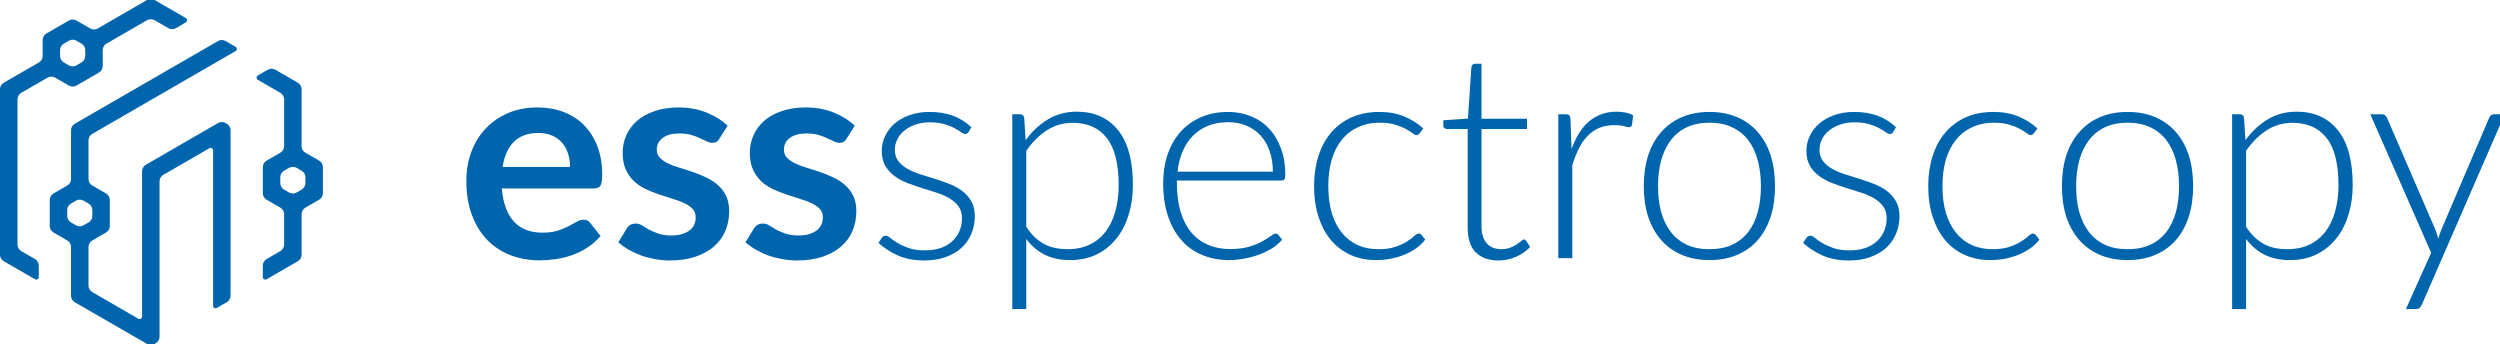
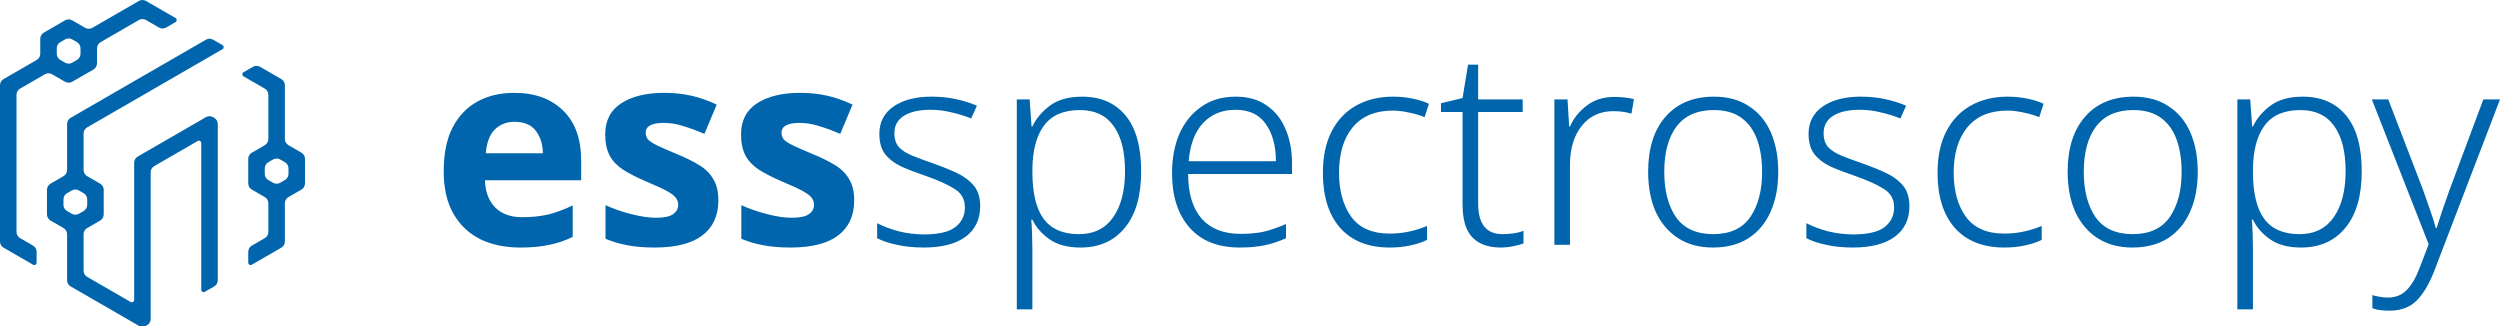
- <svg xmlns="http://www.w3.org/2000/svg" width="304.8mm" height="41.932mm" viewBox="0 0 304.8 41.932" version="1.1" id="svg8">
-   <defs id="defs2">
-     <rect x="-197.66" y="211.677" width="1288.502" height="366.454" id="rect10136" />
-     <rect x="-197.66" y="211.677" width="1288.502" height="366.454" id="rect11574" />
-   </defs>
-   <g id="layer1" transform="translate(-29.18991,-99.36845)">
-     <path id="path8254" style="fill:#0065ac;fill-opacity:1;fill-rule:evenodd;stroke:none;stroke-width:0.07px;stroke-linecap:butt;stroke-linejoin:miter;stroke-opacity:1" d="m 47.116,99.369 -6.011,3.471 a 0.916,0.916 0 0 1 -0.917,-2e-5 l -1.681,-0.971 a 0.916,0.916 0 0 0 -0.916,5e-5 l -2.746,1.586 a 0.917,0.917 0 0 0 -0.458,0.794 v 1.94 a 0.917,0.917 0 0 1 -0.458,0.794 l -4.281,2.473 a 0.917,0.917 0 0 0 -0.458,0.794 v 18.057 2.115 a 0.917,0.917 0 0 0 0.458,0.794 l 0.916,0.529 a 2286.869,2286.869 0 0 0 0.916,0.529 l 1.98,1.143 a 0.306,0.306 0 0 0 0.458,-0.265 v -1.403 a 0.917,0.917 0 0 0 -0.458,-0.794 l -1.681,-0.972 a 0.917,0.917 0 0 1 -0.458,-0.794 v -17.707 a 0.917,0.917 0 0 1 0.458,-0.794 l 3.214,-1.857 a 0.916,0.916 0 0 1 0.916,-1.1e-4 l 1.681,0.971 a 0.917,0.917 0 0 0 0.917,5e-5 l 2.747,-1.586 a 0.916,0.916 0 0 0 0.458,-0.794 v -1.94 a 0.917,0.917 0 0 1 0.458,-0.794 l 4.945,-2.857 a 0.916,0.916 0 0 1 0.917,-2.7e-4 l 1.683,0.971 a 0.917,0.917 0 0 0 0.917,-1.5e-4 l 1.214,-0.701 a 0.306,0.306 0 0 0 -4.8e-5,-0.529 l -3.814,-2.201 a 0.917,0.917 0 0 0 -0.917,6.2e-5 z m -8.609,4.961 0.617,0.357 a 0.917,0.917 0 0 1 0.458,0.794 v 0.707 a 0.917,0.917 0 0 1 -0.458,0.794 l -0.617,0.357 a 0.915,0.915 0 0 1 -0.916,0 l -0.617,-0.357 a 0.917,0.917 0 0 1 -0.458,-0.794 v -0.707 a 0.917,0.917 0 0 1 0.458,-0.794 l 0.617,-0.357 a 0.915,0.915 0 0 1 0.916,0 z m 17.271,0.039 -17.47,10.086 a 0.917,0.917 0 0 0 -0.458,0.794 v 5.94 a 0.917,0.917 0 0 1 -0.458,0.794 l -1.681,0.972 a 0.917,0.917 0 0 0 -0.458,0.794 v 3.172 a 0.917,0.917 0 0 0 0.458,0.794 l 1.681,0.972 a 0.917,0.917 0 0 1 0.458,0.794 v 5.94 a 0.917,0.917 0 0 0 0.458,0.794 l 0.916,0.529 a 2863.006,2863.006 0 0 0 0.916,0.529 l 6.976,4.027 a 0.917,0.917 0 0 0 0.917,1.4e-4 l 0.15,-0.086 a 0.916,0.916 0 0 0 0.458,-0.794 v -18.94 a 0.917,0.917 0 0 1 0.458,-0.794 l 5.613,-3.242 a 0.305,0.305 0 0 1 0.458,0.264 v 18.942 a 0.305,0.305 0 0 0 0.458,0.265 l 1.214,-0.701 a 0.917,0.917 0 0 0 0.458,-0.794 v -20.17 a 0.918,0.918 0 0 0 -0.458,-0.794 l -0.15,-0.087 a 0.915,0.915 0 0 0 -0.916,-4.6e-4 l -8.808,5.086 a 0.917,0.917 0 0 0 -0.458,0.794 v 17.711 a 0.305,0.305 0 0 1 -0.458,0.264 l -5.613,-3.242 a 0.917,0.917 0 0 1 -0.458,-0.794 v -4.707 a 0.917,0.917 0 0 1 0.458,-0.794 l 1.681,-0.972 a 0.917,0.917 0 0 0 0.458,-0.794 v -3.172 a 0.917,0.917 0 0 0 -0.458,-0.794 l -1.681,-0.972 a 0.917,0.917 0 0 1 -0.458,-0.794 v -4.707 a 0.917,0.917 0 0 1 0.458,-0.794 L 57.909,105.599 a 0.306,0.306 0 0 0 2e-6,-0.529 l -1.214,-0.701 a 0.916,0.916 0 0 0 -0.917,-4e-5 z m 6.062,3.5 -1.216,0.702 a 0.306,0.306 0 0 0 -1.79e-4,0.529 l 2.748,1.588 a 0.917,0.917 0 0 1 0.458,0.794 v 5.707 a 0.917,0.917 0 0 1 -0.458,0.794 l -1.681,0.972 a 0.917,0.917 0 0 0 -0.458,0.794 v 3.172 a 0.917,0.917 0 0 0 0.458,0.794 l 1.681,0.972 a 0.917,0.917 0 0 1 0.458,0.794 v 3.707 a 0.917,0.917 0 0 1 -0.458,0.794 l -1.681,0.972 a 0.917,0.917 0 0 0 -0.458,0.794 v 1.403 a 0.305,0.305 0 0 0 0.458,0.265 l 3.812,-2.201 a 0.917,0.917 0 0 0 0.458,-0.794 v -4.94 a 0.917,0.917 0 0 1 0.458,-0.794 l 1.681,-0.972 a 0.917,0.917 0 0 0 0.458,-0.794 v -3.172 a 0.917,0.917 0 0 0 -0.458,-0.794 l -1.681,-0.972 a 0.917,0.917 0 0 1 -0.458,-0.794 v -6.94 a 0.917,0.917 0 0 0 -0.458,-0.794 l -2.746,-1.586 a 0.917,0.917 0 0 0 -0.917,-2.3e-4 z m 3.512,11.961 0.617,0.357 a 0.917,0.917 0 0 1 0.458,0.794 v 0.707 a 0.917,0.917 0 0 1 -0.458,0.794 l -0.617,0.357 a 0.914,0.914 0 0 1 -0.916,-2.6e-4 l -0.615,-0.356 a 0.918,0.918 0 0 1 -0.458,-0.794 v -0.707 a 0.918,0.918 0 0 1 0.458,-0.794 l 0.615,-0.356 a 0.914,0.914 0 0 1 0.916,-2.5e-4 z m -25.98,4 0.617,0.357 a 0.917,0.917 0 0 1 0.458,0.794 v 0.707 a 0.917,0.917 0 0 1 -0.458,0.794 l -0.617,0.357 a 0.915,0.915 0 0 1 -0.916,0 l -0.617,-0.357 a 0.917,0.917 0 0 1 -0.458,-0.794 v -0.707 a 0.917,0.917 0 0 1 0.458,-0.794 l 0.617,-0.357 a 0.915,0.915 0 0 1 0.916,0 z" />
-     <text id="text8262" y="130.844" x="84.876" style="font-style:normal;font-variant:normal;font-weight:normal;font-stretch:normal;font-size:35.278px;line-height:16.536px;font-family:Lato;-inkscape-font-specification:Lato;letter-spacing:0px;word-spacing:0px;fill:#0065ac;fill-opacity:1;stroke:none;stroke-width:0.265px;stroke-linecap:butt;stroke-linejoin:miter;stroke-opacity:1" xml:space="preserve">
-       <tspan style="font-style:normal;font-variant:normal;font-weight:bold;font-stretch:normal;font-size:35.278px;line-height:16.536px;font-family:Lato;-inkscape-font-specification:'Lato Bold';fill:#0065ac;fill-opacity:1;stroke-width:0.265px" y="130.844" x="84.876" id="tspan8260">ess<tspan style="font-style:normal;font-variant:normal;font-weight:300;font-stretch:normal;font-size:35.278px;line-height:16.536px;font-family:Lato;-inkscape-font-specification:'Lato Light'" id="tspan1">spectroscopy</tspan>
-       </tspan>
-     </text>
-     <text xml:space="preserve" transform="matrix(0.2645833,0,0,0.2645833,25.58203,19.09881)" id="text10134" style="font-style:normal;font-weight:normal;font-size:40px;line-height:1.25;font-family:sans-serif;white-space:pre;shape-inside:url(#rect10136);display:inline;fill:#000000;fill-opacity:1;stroke:none" />
-     <text xml:space="preserve" transform="matrix(0.2645833,0,0,0.2645833,25.58203,19.09881)" id="text11572" style="font-style:normal;font-weight:normal;font-size:40px;line-height:1.25;font-family:sans-serif;white-space:pre;shape-inside:url(#rect11574);display:inline;fill:#000000;fill-opacity:1;stroke:none" />
+ <svg xmlns="http://www.w3.org/2000/svg" width="322.703mm" height="42.055mm" viewBox="0 0 322.703 42.055" version="1.1" id="svg8">
+   <defs id="defs2" />
+   <path id="path8254" style="fill:#0065ac;fill-opacity:1;fill-rule:evenodd;stroke:none;stroke-width:0.07px;stroke-linecap:butt;stroke-linejoin:miter;stroke-opacity:1" d="M 17.927,0.123 11.915,3.594 a 0.916,0.916 0 0 1 -0.917,-2e-5 l -1.681,-0.971 a 0.916,0.916 0 0 0 -0.916,5e-5 l -2.746,1.586 a 0.917,0.917 0 0 0 -0.458,0.794 v 1.94 a 0.917,0.917 0 0 1 -0.458,0.794 L 0.458,10.209 A 0.917,0.917 0 0 0 0,11.003 v 18.057 2.115 a 0.917,0.917 0 0 0 0.458,0.794 l 0.916,0.529 a 2286.869,2286.869 0 0 0 0.916,0.529 l 1.98,1.143 a 0.306,0.306 0 0 0 0.458,-0.265 v -1.403 A 0.917,0.917 0 0 0 4.27,31.709 L 2.589,30.736 A 0.917,0.917 0 0 1 2.131,29.942 v -17.707 a 0.917,0.917 0 0 1 0.458,-0.794 L 5.804,9.584 a 0.916,0.916 0 0 1 0.916,-1.1e-4 l 1.681,0.971 a 0.917,0.917 0 0 0 0.917,5e-5 l 2.747,-1.586 a 0.916,0.916 0 0 0 0.458,-0.794 v -1.94 a 0.917,0.917 0 0 1 0.458,-0.794 l 4.945,-2.857 a 0.916,0.916 0 0 1 0.917,-2.7e-4 l 1.683,0.971 a 0.917,0.917 0 0 0 0.917,-1.5e-4 l 1.214,-0.701 a 0.306,0.306 0 0 0 -4.8e-5,-0.529 L 18.843,0.123 a 0.917,0.917 0 0 0 -0.917,6.2e-5 z M 9.317,5.084 l 0.617,0.357 a 0.917,0.917 0 0 1 0.458,0.794 v 0.707 a 0.917,0.917 0 0 1 -0.458,0.794 l -0.617,0.357 a 0.915,0.915 0 0 1 -0.916,0 l -0.617,-0.357 a 0.917,0.917 0 0 1 -0.458,-0.794 v -0.707 a 0.917,0.917 0 0 1 0.458,-0.794 L 8.401,5.084 a 0.915,0.915 0 0 1 0.916,0 z M 26.589,5.123 9.118,15.209 a 0.917,0.917 0 0 0 -0.458,0.794 v 5.94 a 0.917,0.917 0 0 1 -0.458,0.794 l -1.681,0.972 A 0.917,0.917 0 0 0 6.062,24.503 v 3.172 a 0.917,0.917 0 0 0 0.458,0.794 l 1.681,0.972 a 0.917,0.917 0 0 1 0.458,0.794 v 5.94 a 0.917,0.917 0 0 0 0.458,0.794 l 0.916,0.529 a 2863.006,2863.006 0 0 0 0.916,0.529 l 6.976,4.027 a 0.917,0.917 0 0 0 0.917,1.4e-4 l 0.15,-0.086 a 0.916,0.916 0 0 0 0.458,-0.794 v -18.94 a 0.917,0.917 0 0 1 0.458,-0.794 l 5.613,-3.242 a 0.305,0.305 0 0 1 0.458,0.264 v 18.942 a 0.305,0.305 0 0 0 0.458,0.265 l 1.214,-0.701 a 0.917,0.917 0 0 0 0.458,-0.794 v -20.17 a 0.918,0.918 0 0 0 -0.458,-0.794 l -0.15,-0.087 a 0.915,0.915 0 0 0 -0.916,-4.6e-4 l -8.808,5.086 a 0.917,0.917 0 0 0 -0.458,0.794 v 17.711 a 0.305,0.305 0 0 1 -0.458,0.264 l -5.613,-3.242 a 0.917,0.917 0 0 1 -0.458,-0.794 v -4.707 a 0.917,0.917 0 0 1 0.458,-0.794 l 1.681,-0.972 a 0.917,0.917 0 0 0 0.458,-0.794 v -3.172 a 0.917,0.917 0 0 0 -0.458,-0.794 l -1.681,-0.972 a 0.917,0.917 0 0 1 -0.458,-0.794 v -4.707 a 0.917,0.917 0 0 1 0.458,-0.794 L 28.719,6.353 a 0.306,0.306 0 0 0 2e-6,-0.529 l -1.214,-0.701 a 0.916,0.916 0 0 0 -0.917,-4e-5 z m 6.062,3.5 -1.216,0.702 a 0.306,0.306 0 0 0 -1.79e-4,0.529 l 2.748,1.588 a 0.917,0.917 0 0 1 0.458,0.794 v 5.707 a 0.917,0.917 0 0 1 -0.458,0.794 l -1.681,0.972 a 0.917,0.917 0 0 0 -0.458,0.794 v 3.172 a 0.917,0.917 0 0 0 0.458,0.794 l 1.681,0.972 a 0.917,0.917 0 0 1 0.458,0.794 v 3.707 a 0.917,0.917 0 0 1 -0.458,0.794 l -1.681,0.972 a 0.917,0.917 0 0 0 -0.458,0.794 v 1.403 a 0.305,0.305 0 0 0 0.458,0.265 l 3.812,-2.201 a 0.917,0.917 0 0 0 0.458,-0.794 v -4.94 a 0.917,0.917 0 0 1 0.458,-0.794 l 1.681,-0.972 a 0.917,0.917 0 0 0 0.458,-0.794 v -3.172 a 0.917,0.917 0 0 0 -0.458,-0.794 l -1.681,-0.972 a 0.917,0.917 0 0 1 -0.458,-0.794 v -6.94 a 0.917,0.917 0 0 0 -0.458,-0.794 L 33.568,8.623 a 0.917,0.917 0 0 0 -0.917,-2.3e-4 z m 3.512,11.961 0.617,0.357 a 0.917,0.917 0 0 1 0.458,0.794 v 0.707 a 0.917,0.917 0 0 1 -0.458,0.794 l -0.617,0.357 a 0.914,0.914 0 0 1 -0.916,-2.6e-4 l -0.615,-0.356 a 0.918,0.918 0 0 1 -0.458,-0.794 v -0.707 a 0.918,0.918 0 0 1 0.458,-0.794 l 0.615,-0.356 a 0.914,0.914 0 0 1 0.916,-2.5e-4 z m -25.98,4 0.617,0.357 a 0.917,0.917 0 0 1 0.458,0.794 v 0.707 a 0.917,0.917 0 0 1 -0.458,0.794 l -0.617,0.357 a 0.915,0.915 0 0 1 -0.916,0 l -0.617,-0.357 a 0.917,0.917 0 0 1 -0.458,-0.794 v -0.707 a 0.917,0.917 0 0 1 0.458,-0.794 l 0.617,-0.357 a 0.915,0.915 0 0 1 0.916,0 z" />
+   <g id="text8262" style="font-size:35.278px;line-height:16.536px;font-family:Lato;-inkscape-font-specification:Lato;letter-spacing:0px;word-spacing:0px;fill:#0065ac;stroke-width:0.265px" aria-label="essspectroscopy" transform="translate(0,0.1227559)">
+     <path style="font-weight:bold;-inkscape-font-specification:'Lato Bold'" d="m 66.375,11.861 q 3.986,0 6.315,2.293 2.328,2.258 2.328,6.456 v 2.54 H 62.6 q 0.071,2.223 1.305,3.493 1.27,1.27 3.493,1.27 1.87,0 3.387,-0.353 1.517,-0.388 3.14,-1.164 v 4.057 q -1.411,0.706 -2.999,1.023 -1.552,0.353 -3.775,0.353 -2.893,0 -5.115,-1.058 -2.223,-1.094 -3.493,-3.281 -1.27,-2.187 -1.27,-5.503 0,-3.387 1.129,-5.609 1.164,-2.258 3.21,-3.387 2.046,-1.129 4.763,-1.129 z m 0.035,3.739 q -1.517,0 -2.54,0.988 -0.988,0.988 -1.164,3.069 h 7.373 q -0.035,-1.764 -0.917,-2.893 -0.882,-1.164 -2.752,-1.164 z m 26.317,10.16 q 0,2.928 -2.081,4.516 -2.046,1.552 -6.138,1.552 -2.011,0 -3.457,-0.282 -1.446,-0.247 -2.893,-0.847 v -4.339 q 1.552,0.706 3.351,1.164 1.799,0.459 3.175,0.459 1.552,0 2.187,-0.459 0.67,-0.459 0.67,-1.199 0,-0.494 -0.282,-0.882 -0.247,-0.388 -1.129,-0.882 -0.882,-0.494 -2.752,-1.27 -1.799,-0.776 -2.963,-1.517 -1.164,-0.776 -1.729,-1.834 -0.564,-1.094 -0.564,-2.716 0,-2.681 2.081,-4.022 2.081,-1.341 5.539,-1.341 1.799,0 3.422,0.353 1.623,0.353 3.351,1.164 l -1.588,3.775 Q 89.517,16.553 88.247,16.165 86.977,15.742 85.672,15.742 q -2.328,0 -2.328,1.27 0,0.459 0.282,0.847 0.318,0.353 1.164,0.776 0.882,0.423 2.575,1.129 1.658,0.67 2.858,1.411 1.199,0.706 1.834,1.799 0.67,1.058 0.67,2.787 z m 17.533,0 q 0,2.928 -2.081,4.516 -2.046,1.552 -6.138,1.552 -2.011,0 -3.457,-0.282 -1.446,-0.247 -2.893,-0.847 v -4.339 q 1.552,0.706 3.351,1.164 1.799,0.459 3.175,0.459 1.552,0 2.187,-0.459 0.67,-0.459 0.67,-1.199 0,-0.494 -0.282,-0.882 -0.247,-0.388 -1.129,-0.882 -0.882,-0.494 -2.752,-1.27 -1.799,-0.776 -2.963,-1.517 -1.164,-0.776 -1.729,-1.834 -0.564,-1.094 -0.564,-2.716 0,-2.681 2.081,-4.022 2.081,-1.341 5.539,-1.341 1.799,0 3.422,0.353 1.623,0.353 3.351,1.164 l -1.587,3.775 q -1.411,-0.6 -2.681,-0.988 -1.27,-0.423 -2.575,-0.423 -2.328,0 -2.328,1.27 0,0.459 0.282,0.847 0.318,0.353 1.164,0.776 0.882,0.423 2.575,1.129 1.658,0.67 2.857,1.411 1.199,0.706 1.834,1.799 0.67,1.058 0.67,2.787 z" id="path1" />
+     <path style="font-weight:300;-inkscape-font-specification:'Lato Light'" d="m 126.523,26.501 q 0,2.54 -1.905,3.951 -1.905,1.376 -5.362,1.376 -1.976,0 -3.493,-0.353 -1.517,-0.318 -2.54,-0.847 v -1.94 q 1.235,0.635 2.822,1.058 1.587,0.388 3.246,0.388 2.752,0 3.986,-0.917 1.27,-0.953 1.27,-2.575 0,-1.552 -1.305,-2.364 -1.305,-0.847 -3.845,-1.729 -1.764,-0.6 -3.104,-1.199 -1.305,-0.635 -2.046,-1.588 -0.741,-0.953 -0.741,-2.611 0,-2.258 1.834,-3.528 1.834,-1.27 4.904,-1.27 1.693,0 3.14,0.318 1.482,0.318 2.716,0.847 l -0.741,1.658 q -1.094,-0.459 -2.469,-0.776 -1.376,-0.353 -2.752,-0.353 -2.223,0 -3.457,0.776 -1.235,0.776 -1.235,2.258 0,1.129 0.6,1.799 0.6,0.635 1.729,1.094 1.129,0.459 2.752,1.023 1.693,0.6 3.034,1.235 1.341,0.635 2.152,1.623 0.811,0.988 0.811,2.646 z m 13.159,-14.146 q 3.598,0 5.609,2.434 2.011,2.434 2.011,7.197 0,4.763 -2.117,7.303 -2.081,2.54 -5.715,2.54 -2.469,0 -3.986,-1.058 -1.517,-1.058 -2.223,-2.54 h -0.141 q 0.071,0.882 0.106,1.94 0.035,1.023 0.035,1.905 v 7.726 h -2.011 V 12.708 h 1.658 l 0.247,3.493 h 0.106 q 0.706,-1.517 2.258,-2.681 1.552,-1.164 4.163,-1.164 z m -0.282,1.729 q -3.14,0 -4.621,1.976 -1.482,1.976 -1.517,5.68 v 0.353 q 0,4.022 1.446,6.033 1.482,1.976 4.551,1.976 2.893,0 4.41,-2.152 1.552,-2.187 1.552,-5.997 0,-3.775 -1.482,-5.821 -1.446,-2.046 -4.339,-2.046 z m 20.108,-1.729 q 2.399,0 3.986,1.129 1.623,1.094 2.434,3.034 0.847,1.94 0.847,4.445 v 1.376 h -13.406 q 0,3.739 1.729,5.75 1.764,1.976 5.009,1.976 1.729,0 3.034,-0.282 1.305,-0.318 2.857,-0.988 v 1.834 q -1.411,0.635 -2.787,0.917 -1.376,0.282 -3.175,0.282 -4.233,0 -6.491,-2.575 -2.258,-2.575 -2.258,-7.02 0,-2.858 0.953,-5.08 0.988,-2.223 2.822,-3.493 1.834,-1.305 4.445,-1.305 z m -0.035,1.693 q -2.575,0 -4.198,1.729 -1.587,1.729 -1.834,4.904 h 11.254 q 0,-2.963 -1.305,-4.798 -1.27,-1.834 -3.916,-1.834 z m 19.897,17.78 q -4.128,0 -6.385,-2.54 -2.223,-2.54 -2.223,-7.091 0,-3.175 1.129,-5.362 1.129,-2.187 3.14,-3.316 2.046,-1.164 4.763,-1.164 1.341,0 2.54,0.247 1.199,0.247 2.117,0.67 l -0.564,1.729 q -0.953,-0.388 -2.046,-0.6 -1.094,-0.247 -2.081,-0.247 -3.351,0 -5.151,2.152 -1.764,2.152 -1.764,5.856 0,3.528 1.587,5.715 1.587,2.152 4.939,2.152 1.376,0 2.611,-0.282 1.235,-0.282 2.223,-0.706 v 1.799 q -0.917,0.459 -2.117,0.706 -1.164,0.282 -2.716,0.282 z m 14.57,-1.729 q 0.776,0 1.482,-0.106 0.706,-0.106 1.235,-0.318 v 1.623 q -0.529,0.212 -1.305,0.353 -0.776,0.176 -1.658,0.176 -2.364,0 -3.634,-1.305 -1.27,-1.305 -1.27,-4.269 V 14.331 h -2.787 v -1.129 l 2.787,-0.67 0.706,-4.304 h 1.305 v 4.48 h 5.75 v 1.623 h -5.75 v 11.818 q 0,3.951 3.14,3.951 z m 14.429,-17.709 q 1.376,0 2.54,0.282 l -0.318,1.87 q -1.129,-0.318 -2.328,-0.318 -2.575,0 -4.092,1.905 -1.517,1.905 -1.517,5.045 v 10.301 h -2.011 v -18.768 h 1.693 l 0.212,3.493 h 0.106 q 0.706,-1.588 2.152,-2.681 1.446,-1.129 3.563,-1.129 z m 21.167,9.666 q 0,2.963 -0.988,5.151 -0.953,2.187 -2.857,3.422 -1.87,1.199 -4.586,1.199 -2.611,0 -4.48,-1.199 -1.87,-1.199 -2.893,-3.387 -0.988,-2.223 -0.988,-5.186 0,-4.551 2.258,-7.126 2.258,-2.575 6.244,-2.575 2.681,0 4.516,1.235 1.87,1.199 2.822,3.387 0.953,2.187 0.953,5.08 z m -14.711,0 q 0,3.634 1.517,5.856 1.552,2.187 4.798,2.187 3.281,0 4.798,-2.223 1.517,-2.223 1.517,-5.821 0,-2.328 -0.635,-4.128 -0.635,-1.799 -2.011,-2.822 -1.376,-1.023 -3.598,-1.023 -3.175,0 -4.798,2.117 -1.587,2.117 -1.587,5.856 z m 31.644,4.445 q 0,2.54 -1.905,3.951 -1.905,1.376 -5.362,1.376 -1.976,0 -3.493,-0.353 -1.517,-0.318 -2.54,-0.847 v -1.94 q 1.235,0.635 2.822,1.058 1.587,0.388 3.246,0.388 2.752,0 3.986,-0.917 1.27,-0.953 1.27,-2.575 0,-1.552 -1.305,-2.364 -1.305,-0.847 -3.845,-1.729 -1.764,-0.6 -3.104,-1.199 -1.305,-0.635 -2.046,-1.588 -0.741,-0.953 -0.741,-2.611 0,-2.258 1.834,-3.528 1.834,-1.27 4.904,-1.27 1.693,0 3.14,0.318 1.482,0.318 2.716,0.847 l -0.741,1.658 q -1.094,-0.459 -2.469,-0.776 -1.376,-0.353 -2.752,-0.353 -2.223,0 -3.457,0.776 -1.235,0.776 -1.235,2.258 0,1.129 0.6,1.799 0.6,0.635 1.729,1.094 1.129,0.459 2.752,1.023 1.693,0.6 3.034,1.235 1.341,0.635 2.152,1.623 0.811,0.988 0.811,2.646 z m 12.241,5.327 q -4.128,0 -6.385,-2.54 -2.223,-2.54 -2.223,-7.091 0,-3.175 1.129,-5.362 1.129,-2.187 3.14,-3.316 2.046,-1.164 4.763,-1.164 1.341,0 2.54,0.247 1.199,0.247 2.117,0.67 l -0.564,1.729 q -0.953,-0.388 -2.046,-0.6 -1.094,-0.247 -2.081,-0.247 -3.351,0 -5.151,2.152 -1.764,2.152 -1.764,5.856 0,3.528 1.587,5.715 1.587,2.152 4.939,2.152 1.376,0 2.611,-0.282 1.235,-0.282 2.223,-0.706 v 1.799 q -0.917,0.459 -2.117,0.706 -1.164,0.282 -2.716,0.282 z m 24.977,-9.772 q 0,2.963 -0.988,5.151 -0.953,2.187 -2.857,3.422 -1.87,1.199 -4.586,1.199 -2.611,0 -4.48,-1.199 -1.87,-1.199 -2.893,-3.387 -0.988,-2.223 -0.988,-5.186 0,-4.551 2.258,-7.126 2.258,-2.575 6.244,-2.575 2.681,0 4.516,1.235 1.87,1.199 2.822,3.387 0.953,2.187 0.953,5.08 z m -14.711,0 q 0,3.634 1.517,5.856 1.552,2.187 4.798,2.187 3.281,0 4.798,-2.223 1.517,-2.223 1.517,-5.821 0,-2.328 -0.635,-4.128 -0.635,-1.799 -2.011,-2.822 -1.376,-1.023 -3.598,-1.023 -3.175,0 -4.798,2.117 -1.587,2.117 -1.587,5.856 z m 28.258,-9.701 q 3.598,0 5.609,2.434 2.011,2.434 2.011,7.197 0,4.763 -2.117,7.303 -2.081,2.54 -5.715,2.54 -2.469,0 -3.986,-1.058 -1.517,-1.058 -2.223,-2.54 h -0.141 q 0.071,0.882 0.106,1.94 0.035,1.023 0.035,1.905 v 7.726 h -2.011 V 12.708 h 1.658 l 0.247,3.493 h 0.106 q 0.706,-1.517 2.258,-2.681 1.552,-1.164 4.163,-1.164 z m -0.282,1.729 q -3.14,0 -4.621,1.976 -1.482,1.976 -1.517,5.68 v 0.353 q 0,4.022 1.446,6.033 1.482,1.976 4.551,1.976 2.893,0 4.41,-2.152 1.552,-2.187 1.552,-5.997 0,-3.775 -1.482,-5.821 -1.446,-2.046 -4.339,-2.046 z m 9.208,-1.376 h 2.117 l 4.48,11.642 q 0.564,1.588 0.988,2.822 0.423,1.199 0.67,2.152 h 0.106 q 0.529,-1.764 1.658,-4.904 l 4.374,-11.712 h 2.152 l -8.467,22.084 q -0.953,2.505 -2.258,3.845 -1.305,1.341 -3.528,1.341 -0.67,0 -1.235,-0.071 -0.529,-0.071 -0.988,-0.247 V 37.967 q 0.423,0.141 0.917,0.212 0.494,0.106 1.058,0.106 1.482,0 2.399,-0.917 0.953,-0.917 1.693,-2.822 l 1.199,-3.14 z" id="path2" />
  </g>
</svg>
